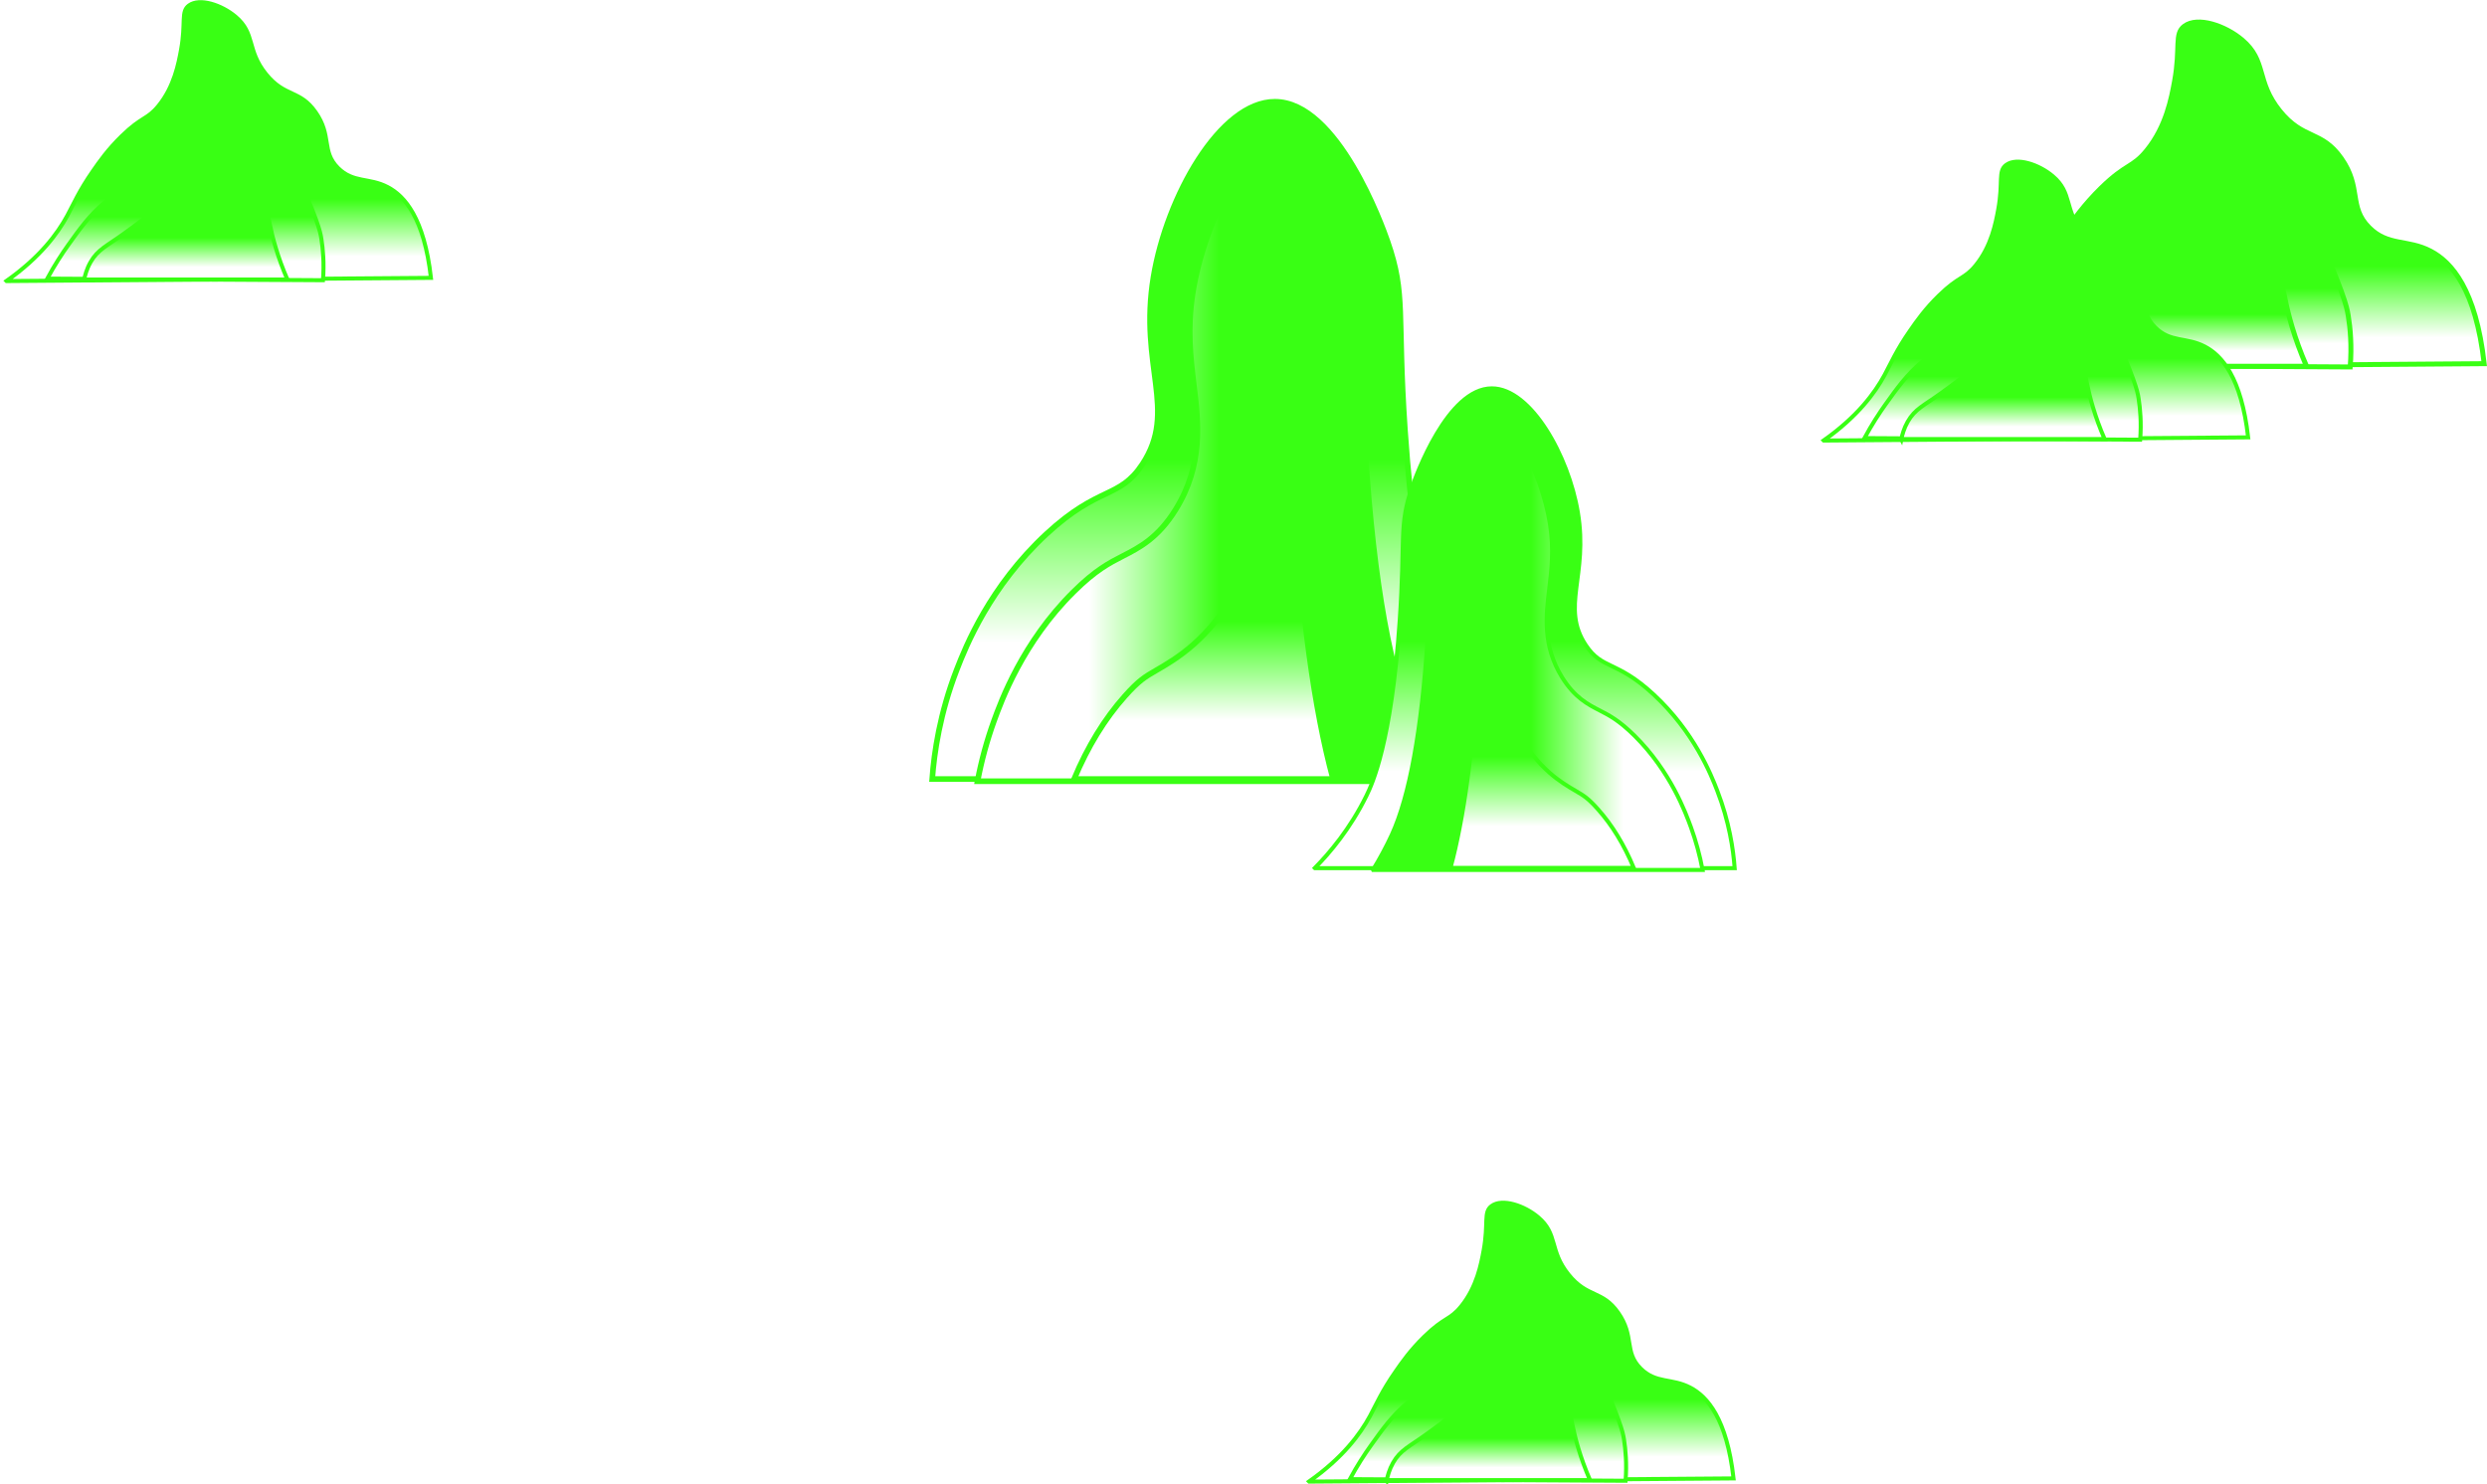
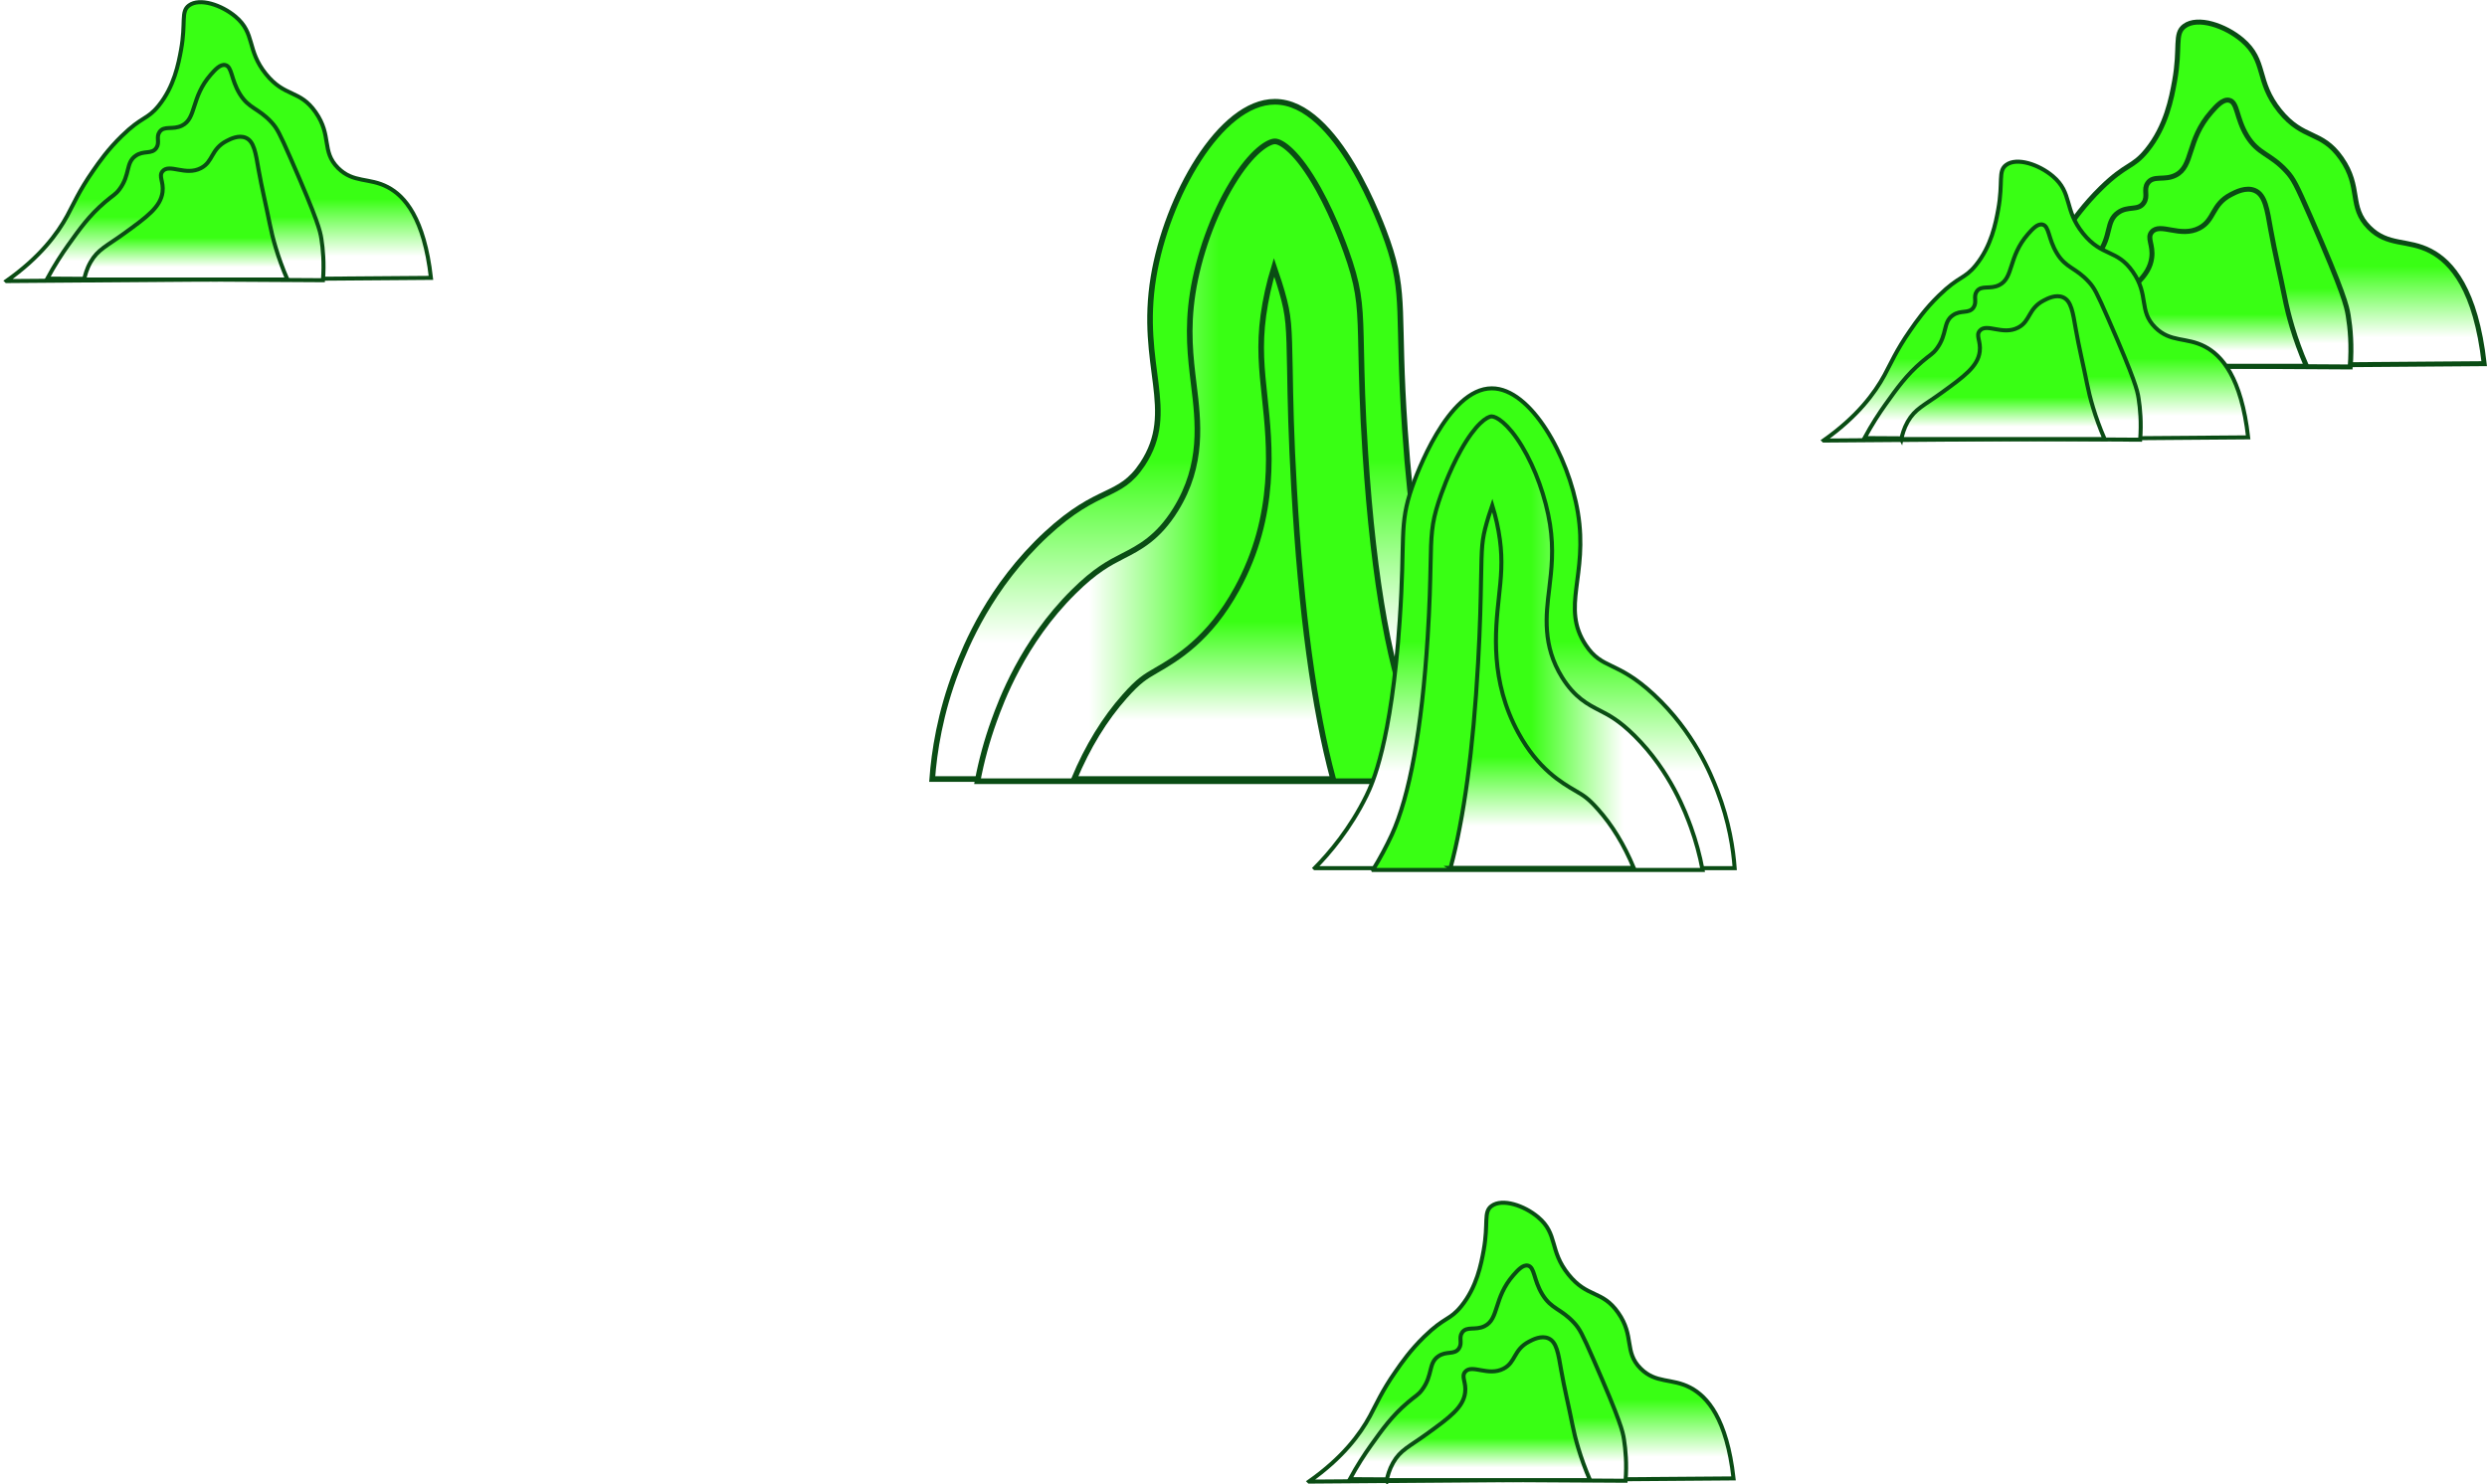
<svg xmlns="http://www.w3.org/2000/svg" xmlns:xlink="http://www.w3.org/1999/xlink" id="Layer_2" data-name="Layer 2" viewBox="0 0 264.89 158.04">
  <defs>
    <style>
      .cls-1 {
        fill: url(#linear-gradient-4);
      }

      .cls-1, .cls-2, .cls-3, .cls-4, .cls-5, .cls-6, .cls-7, .cls-8, .cls-9, .cls-10, .cls-11, .cls-12, .cls-13, .cls-14, .cls-15, .cls-16, .cls-17, .cls-18 {
-         stroke: #39ff14;
+         stroke: #0a4c14;
        stroke-miterlimit: 10;
      }

      .cls-1, .cls-4, .cls-12 {
        stroke-width: .43px;
      }

      .cls-2 {
        fill: url(#linear-gradient-8);
      }

      .cls-2, .cls-5, .cls-7, .cls-8, .cls-9, .cls-10, .cls-15, .cls-16, .cls-18 {
        stroke-width: .43px;
      }

      .cls-3 {
        fill: url(#linear-gradient-3);
      }

      .cls-3, .cls-11, .cls-14 {
        stroke-width: .6px;
      }

      .cls-4 {
        fill: url(#linear-gradient-5);
      }

      .cls-5 {
        fill: url(#linear-gradient-11);
      }

      .cls-6 {
        fill: url(#linear-gradient-15);
      }

      .cls-6, .cls-13, .cls-17 {
        stroke-width: .53px;
      }

      .cls-7 {
        fill: url(#linear-gradient-9);
      }

      .cls-8 {
        fill: url(#linear-gradient-16);
      }

      .cls-9 {
        fill: url(#linear-gradient-18);
      }

      .cls-10 {
        fill: url(#linear-gradient-17);
      }

      .cls-11 {
        fill: url(#linear-gradient);
      }

      .cls-12 {
        fill: url(#linear-gradient-6);
      }

      .cls-13 {
        fill: url(#linear-gradient-14);
      }

      .cls-14 {
        fill: url(#linear-gradient-2);
      }

      .cls-15 {
        fill: url(#linear-gradient-12);
      }

      .cls-16 {
        fill: url(#linear-gradient-7);
      }

      .cls-17 {
        fill: url(#linear-gradient-13);
      }

      .cls-18 {
        fill: url(#linear-gradient-10);
      }
    </style>
    <linearGradient id="linear-gradient" x1="130.84" y1="85.22" x2="130.84" y2="15.37" gradientUnits="userSpaceOnUse">
      <stop offset=".17" stop-color="#ffffff" />
      <stop offset=".24" stop-color="#ffffff" />
      <stop offset=".52" stop-color="#39ff14" />
      <stop offset=".74" stop-color="#39ff14" />
      <stop offset=".91" stop-color="#39ff14" />
      <stop offset="1" stop-color="#39ff14" />
    </linearGradient>
    <linearGradient id="linear-gradient-2" x1="104.11" y1="49.16" x2="153.64" y2="49.16" xlink:href="#linear-gradient" />
    <linearGradient id="linear-gradient-3" x1="128.19" y1="85.68" x2="128.19" y2="48.28" xlink:href="#linear-gradient" />
    <linearGradient id="linear-gradient-4" x1="144.88" y1="94.05" x2="144.88" y2="44.56" gradientTransform="translate(307.27) scale(-1 1)" xlink:href="#linear-gradient" />
    <linearGradient id="linear-gradient-5" x1="125.94" y1="68.5" x2="161.03" y2="68.5" gradientTransform="translate(307.27) scale(-1 1)" xlink:href="#linear-gradient" />
    <linearGradient id="linear-gradient-6" x1="143.01" y1="94.38" x2="143.01" y2="67.88" gradientTransform="translate(307.27) scale(-1 1)" xlink:href="#linear-gradient" />
    <linearGradient id="linear-gradient-7" x1="162.03" y1="160.45" x2="162.03" y2="138.59" xlink:href="#linear-gradient" />
    <linearGradient id="linear-gradient-8" x1="158.48" y1="159.76" x2="158.48" y2="142.9" xlink:href="#linear-gradient" />
    <linearGradient id="linear-gradient-9" x1="158.54" y1="159.03" x2="158.54" y2="147.84" xlink:href="#linear-gradient" />
    <linearGradient id="linear-gradient-10" x1="23.29" y1="32.56" x2="23.29" y2="10.7" xlink:href="#linear-gradient" />
    <linearGradient id="linear-gradient-11" x1="19.74" y1="31.87" x2="19.74" y2="15.01" xlink:href="#linear-gradient" />
    <linearGradient id="linear-gradient-12" x1="19.79" y1="31.15" x2="19.79" y2="19.95" xlink:href="#linear-gradient" />
    <linearGradient id="linear-gradient-13" x1="236.58" y1="42.44" x2="236.58" y2="15.35" xlink:href="#linear-gradient" />
    <linearGradient id="linear-gradient-14" x1="232.18" y1="41.59" x2="232.18" y2="20.68" xlink:href="#linear-gradient" />
    <linearGradient id="linear-gradient-15" x1="232.25" y1="40.69" x2="232.25" y2="26.81" xlink:href="#linear-gradient" />
    <linearGradient id="linear-gradient-16" x1="216.84" y1="49.55" x2="216.84" y2="27.69" xlink:href="#linear-gradient" />
    <linearGradient id="linear-gradient-17" x1="213.29" y1="48.86" x2="213.29" y2="32" xlink:href="#linear-gradient" />
    <linearGradient id="linear-gradient-18" x1="213.34" y1="48.14" x2="213.34" y2="36.94" xlink:href="#linear-gradient" />
  </defs>
  <g id="Layer_1-2" data-name="Layer 1">
    <g>
      <g>
        <path class="cls-11" d="M162.39,82.99c-2.23-2.27-5.3-5.87-7.77-10.9-.87-1.76-3.72-7.9-4.98-26.27-.86-12.53.14-14.35-1.86-20.11-.56-1.61-5.32-14.88-12-14.87-5.83,0-11.51,10.13-12.92,18.67-1.57,9.5,2.61,14.21-1.18,19.94-2.48,3.74-4.6,2.23-10.22,7.43-6.04,5.6-8.6,11.99-9.55,14.45-1.81,4.68-2.41,8.82-2.62,11.66,21.03,0,42.07,0,63.1,0Z" />
        <path class="cls-14" d="M153.64,83.24c-1.05-1.7-1.99-3.45-2.82-5.26-2.69-5.85-4.5-15.84-5.4-29.7-.32-4.9-.38-8.23-.44-10.91-.09-4.34-.13-6.14-1.2-9.43-.33-1-1.53-4.51-3.35-7.78-2.24-4.03-3.97-5.1-4.64-5.1-.64,0-2.41.94-4.56,4.5-2.01,3.32-3.58,7.7-4.2,11.71-.59,3.83-.23,6.81.12,9.68.49,4,1.04,8.54-1.93,13.33-1.88,3.04-3.88,4.06-5.64,4.96-1.42.73-2.89,1.48-5.22,3.79-5.46,5.4-7.74,11.7-8.49,13.77-.75,2.08-1.34,4.23-1.75,6.42h49.53Z" />
        <path class="cls-3" d="M141.99,82.99c-2.02-7.48-3.42-17.82-4.15-30.82-.33-5.72-.4-9.59-.45-12.7-.09-4.79-.11-5.79-.85-8.38-.13-.45-.42-1.41-.84-2.62-.52,1.69-.91,3.45-1.14,5.14-.44,3.25-.18,5.69.15,8.78.53,4.97,1.34,12.48-2.96,20.33-2.97,5.43-6.49,7.47-8.6,8.69-1.19.69-1.85,1.07-3.35,2.76-2.14,2.4-3.95,5.36-5.4,8.82h27.59Z" />
      </g>
      <g>
        <path class="cls-1" d="M140.04,92.47c1.58-1.61,3.76-4.16,5.51-7.72.61-1.25,2.64-5.6,3.53-18.61.61-8.88-.1-10.17,1.32-14.24.4-1.14,3.77-10.54,8.5-10.53,4.13,0,8.16,7.18,9.16,13.23,1.12,6.73-1.85,10.07.84,14.12,1.76,2.65,3.26,1.58,7.24,5.27,4.28,3.97,6.09,8.49,6.76,10.23,1.28,3.31,1.71,6.25,1.86,8.26-14.9,0-29.81,0-44.71,0Z" />
        <path class="cls-4" d="M146.24,92.65c.74-1.2,1.41-2.45,2-3.72,1.9-4.14,3.19-11.22,3.82-21.04.22-3.47.27-5.83.31-7.73.06-3.08.09-4.35.85-6.68.23-.71,1.08-3.2,2.37-5.51,1.59-2.85,2.82-3.61,3.29-3.61.45,0,1.71.67,3.23,3.19,1.42,2.35,2.53,5.45,2.98,8.3.42,2.71.16,4.82-.08,6.86-.35,2.84-.74,6.05,1.37,9.45,1.34,2.15,2.75,2.88,4,3.52,1.01.52,2.05,1.05,3.7,2.68,3.87,3.83,5.48,8.29,6.02,9.76.53,1.47.95,3,1.24,4.55h-35.09Z" />
        <path class="cls-12" d="M154.49,92.47c1.43-5.3,2.42-12.62,2.94-21.84.23-4.05.28-6.8.32-9,.06-3.39.08-4.1.6-5.94.09-.32.29-1,.59-1.86.37,1.2.65,2.45.81,3.64.31,2.3.13,4.03-.11,6.22-.38,3.52-.95,8.84,2.09,14.4,2.1,3.84,4.6,5.29,6.09,6.16.84.49,1.31.76,2.37,1.95,1.52,1.7,2.8,3.8,3.82,6.25h-19.55Z" />
      </g>
      <g>
        <path class="cls-16" d="M139.43,157.82c3.59-2.53,5.45-5.06,6.48-6.96.63-1.16,1.27-2.66,2.73-4.75.69-1,1.61-2.31,3.07-3.73,2.18-2.13,2.69-1.71,3.92-3.22,1.67-2.05,2.13-4.53,2.39-5.94.54-2.95-.05-4.09.85-4.75,1.14-.84,3.48-.05,4.95,1.19,2.15,1.81,1.16,3.53,3.24,6.11,2.03,2.52,3.58,1.63,5.29,4.07,1.77,2.52.6,4.15,2.39,5.94,1.63,1.63,3.31,1,5.29,2.04,1.81.95,3.89,3.29,4.61,9.67-15.07.11-30.14.23-45.2.34Z" />
        <path class="cls-2" d="M143.78,157.56c.79-1.46,1.57-2.65,2.22-3.56,1.23-1.72,2.23-3.14,3.92-4.58.89-.76,1.11-.79,1.54-1.36,1.17-1.56.65-2.81,1.71-3.56.87-.63,1.73-.13,2.22-.85.4-.59-.05-1.13.34-1.7.48-.71,1.41-.19,2.39-.68,1.57-.78.94-2.99,3.07-5.43.46-.52,1-1.13,1.54-1.02.74.16.6,1.52,1.54,3.06.98,1.61,1.99,1.5,3.41,3.06.57.63.82,1.1,2.05,3.9,2.88,6.58,3.11,7.65,3.24,8.49.17,1.08.31,2.58.17,4.41-9.78-.06-19.56-.11-29.34-.17Z" />
        <path class="cls-7" d="M147.7,157.69c.09-.45.27-1.14.68-1.87.78-1.37,1.72-1.71,3.58-3.06,2.43-1.76,3.89-2.82,4.09-4.41.14-1.12-.44-1.68,0-2.21.72-.87,2.44.52,4.09-.34,1.33-.69,1.04-2.01,2.73-2.89.4-.21,1.29-.67,2.05-.34.88.38,1.05,1.6,1.36,3.39.34,1.93.81,3.85,1.19,5.77.29,1.45.83,3.51,1.88,5.94h-21.66Z" />
      </g>
      <g>
        <path class="cls-18" d="M.69,29.93c3.59-2.53,5.45-5.06,6.48-6.96.63-1.16,1.27-2.66,2.73-4.75.69-1,1.61-2.31,3.07-3.73,2.18-2.13,2.69-1.71,3.92-3.22,1.67-2.05,2.13-4.53,2.39-5.94.54-2.95-.05-4.09.85-4.75,1.14-.84,3.48-.05,4.95,1.19,2.15,1.81,1.16,3.53,3.24,6.11,2.03,2.52,3.58,1.63,5.29,4.07,1.77,2.52.6,4.15,2.39,5.94,1.63,1.63,3.31,1,5.29,2.04,1.81.95,3.89,3.29,4.61,9.67-15.07.11-30.14.23-45.2.34Z" />
        <path class="cls-5" d="M5.04,29.67c.79-1.46,1.57-2.65,2.22-3.56,1.23-1.72,2.23-3.14,3.92-4.58.89-.76,1.11-.79,1.54-1.36,1.17-1.56.65-2.81,1.71-3.56.87-.63,1.73-.13,2.22-.85.4-.59-.05-1.13.34-1.7.48-.71,1.41-.19,2.39-.68,1.57-.78.94-2.99,3.07-5.43.46-.52,1-1.13,1.54-1.02.74.16.6,1.52,1.54,3.06.98,1.61,1.99,1.5,3.41,3.06.57.63.82,1.1,2.05,3.9,2.88,6.58,3.11,7.65,3.24,8.49.17,1.08.31,2.58.17,4.41-9.78-.06-19.56-.11-29.34-.17Z" />
        <path class="cls-15" d="M8.96,29.8c.09-.45.27-1.14.68-1.87.78-1.37,1.72-1.71,3.58-3.06,2.43-1.76,3.89-2.82,4.09-4.41.14-1.12-.44-1.68,0-2.21.72-.87,2.44.52,4.09-.34,1.33-.69,1.04-2.01,2.73-2.89.4-.21,1.29-.67,2.05-.34.88.38,1.05,1.6,1.36,3.39.34,1.93.81,3.85,1.19,5.77.29,1.45.83,3.51,1.88,5.94H8.96Z" />
      </g>
      <g>
        <path class="cls-17" d="M208.57,39.18c4.45-3.13,6.75-6.27,8.03-8.63.78-1.44,1.58-3.29,3.38-5.89.86-1.23,2-2.86,3.81-4.63,2.71-2.65,3.33-2.12,4.86-4,2.08-2.55,2.64-5.61,2.96-7.36.67-3.65-.06-5.07,1.06-5.89,1.41-1.04,4.32-.06,6.13,1.47,2.66,2.25,1.44,4.37,4.02,7.57,2.52,3.12,4.43,2.02,6.55,5.05,2.19,3.12.75,5.14,2.96,7.36,2.01,2.02,4.1,1.24,6.55,2.52,2.24,1.17,4.82,4.08,5.71,11.99-18.68.14-37.35.28-56.03.42Z" />
        <path class="cls-13" d="M213.96,38.86c.98-1.81,1.95-3.29,2.75-4.42,1.52-2.14,2.77-3.89,4.86-5.68,1.1-.94,1.37-.98,1.9-1.68,1.46-1.94.8-3.48,2.11-4.42,1.08-.78,2.15-.16,2.75-1.05.5-.73-.06-1.4.42-2.1.6-.88,1.75-.24,2.96-.84,1.95-.97,1.16-3.71,3.81-6.73.57-.65,1.24-1.4,1.9-1.26.92.19.74,1.88,1.9,3.79,1.22,1.99,2.47,1.86,4.23,3.79.71.78,1.02,1.37,2.54,4.84,3.57,8.16,3.85,9.49,4.02,10.52.22,1.34.39,3.2.21,5.47-12.12-.07-24.24-.14-36.37-.21Z" />
        <path class="cls-6" d="M218.82,39.02c.11-.56.33-1.41.85-2.31.97-1.69,2.13-2.12,4.44-3.79,3.02-2.18,4.82-3.49,5.07-5.47.18-1.39-.54-2.09,0-2.73.89-1.07,3.03.64,5.07-.42,1.65-.86,1.29-2.5,3.38-3.58.5-.26,1.6-.83,2.54-.42,1.09.47,1.3,1.99,1.69,4.21.43,2.4,1,4.77,1.48,7.15.36,1.8,1.02,4.35,2.33,7.36h-26.85Z" />
      </g>
      <g>
        <path class="cls-8" d="M194.24,46.92c3.59-2.53,5.45-5.06,6.48-6.96.63-1.16,1.27-2.66,2.73-4.75.69-1,1.61-2.31,3.07-3.73,2.18-2.13,2.69-1.71,3.92-3.22,1.67-2.05,2.13-4.53,2.39-5.94.54-2.95-.05-4.09.85-4.75,1.14-.84,3.48-.05,4.95,1.19,2.15,1.81,1.16,3.53,3.24,6.11,2.03,2.52,3.58,1.63,5.29,4.07,1.77,2.52.6,4.15,2.39,5.94,1.63,1.63,3.31,1,5.29,2.04,1.81.95,3.89,3.29,4.61,9.67-15.07.11-30.14.23-45.2.34Z" />
        <path class="cls-10" d="M198.59,46.66c.79-1.46,1.57-2.65,2.22-3.56,1.23-1.72,2.23-3.14,3.92-4.58.89-.76,1.11-.79,1.54-1.36,1.17-1.56.65-2.81,1.71-3.56.87-.63,1.73-.13,2.22-.85.4-.59-.05-1.13.34-1.7.48-.71,1.41-.19,2.39-.68,1.57-.78.94-2.99,3.07-5.43.46-.52,1-1.13,1.54-1.02.74.16.6,1.52,1.54,3.06.98,1.61,1.99,1.5,3.41,3.06.57.63.82,1.1,2.05,3.9,2.88,6.58,3.11,7.65,3.24,8.49.17,1.08.31,2.58.17,4.41-9.78-.06-19.56-.11-29.34-.17Z" />
        <path class="cls-9" d="M202.51,46.79c.09-.45.27-1.14.68-1.87.78-1.37,1.72-1.71,3.58-3.06,2.43-1.76,3.89-2.82,4.09-4.41.14-1.12-.44-1.68,0-2.21.72-.87,2.44.52,4.09-.34,1.33-.69,1.04-2.01,2.73-2.89.4-.21,1.29-.67,2.05-.34.88.38,1.05,1.6,1.36,3.39.34,1.93.81,3.85,1.19,5.77.29,1.45.83,3.51,1.88,5.94h-21.66Z" />
      </g>
    </g>
  </g>
</svg>
